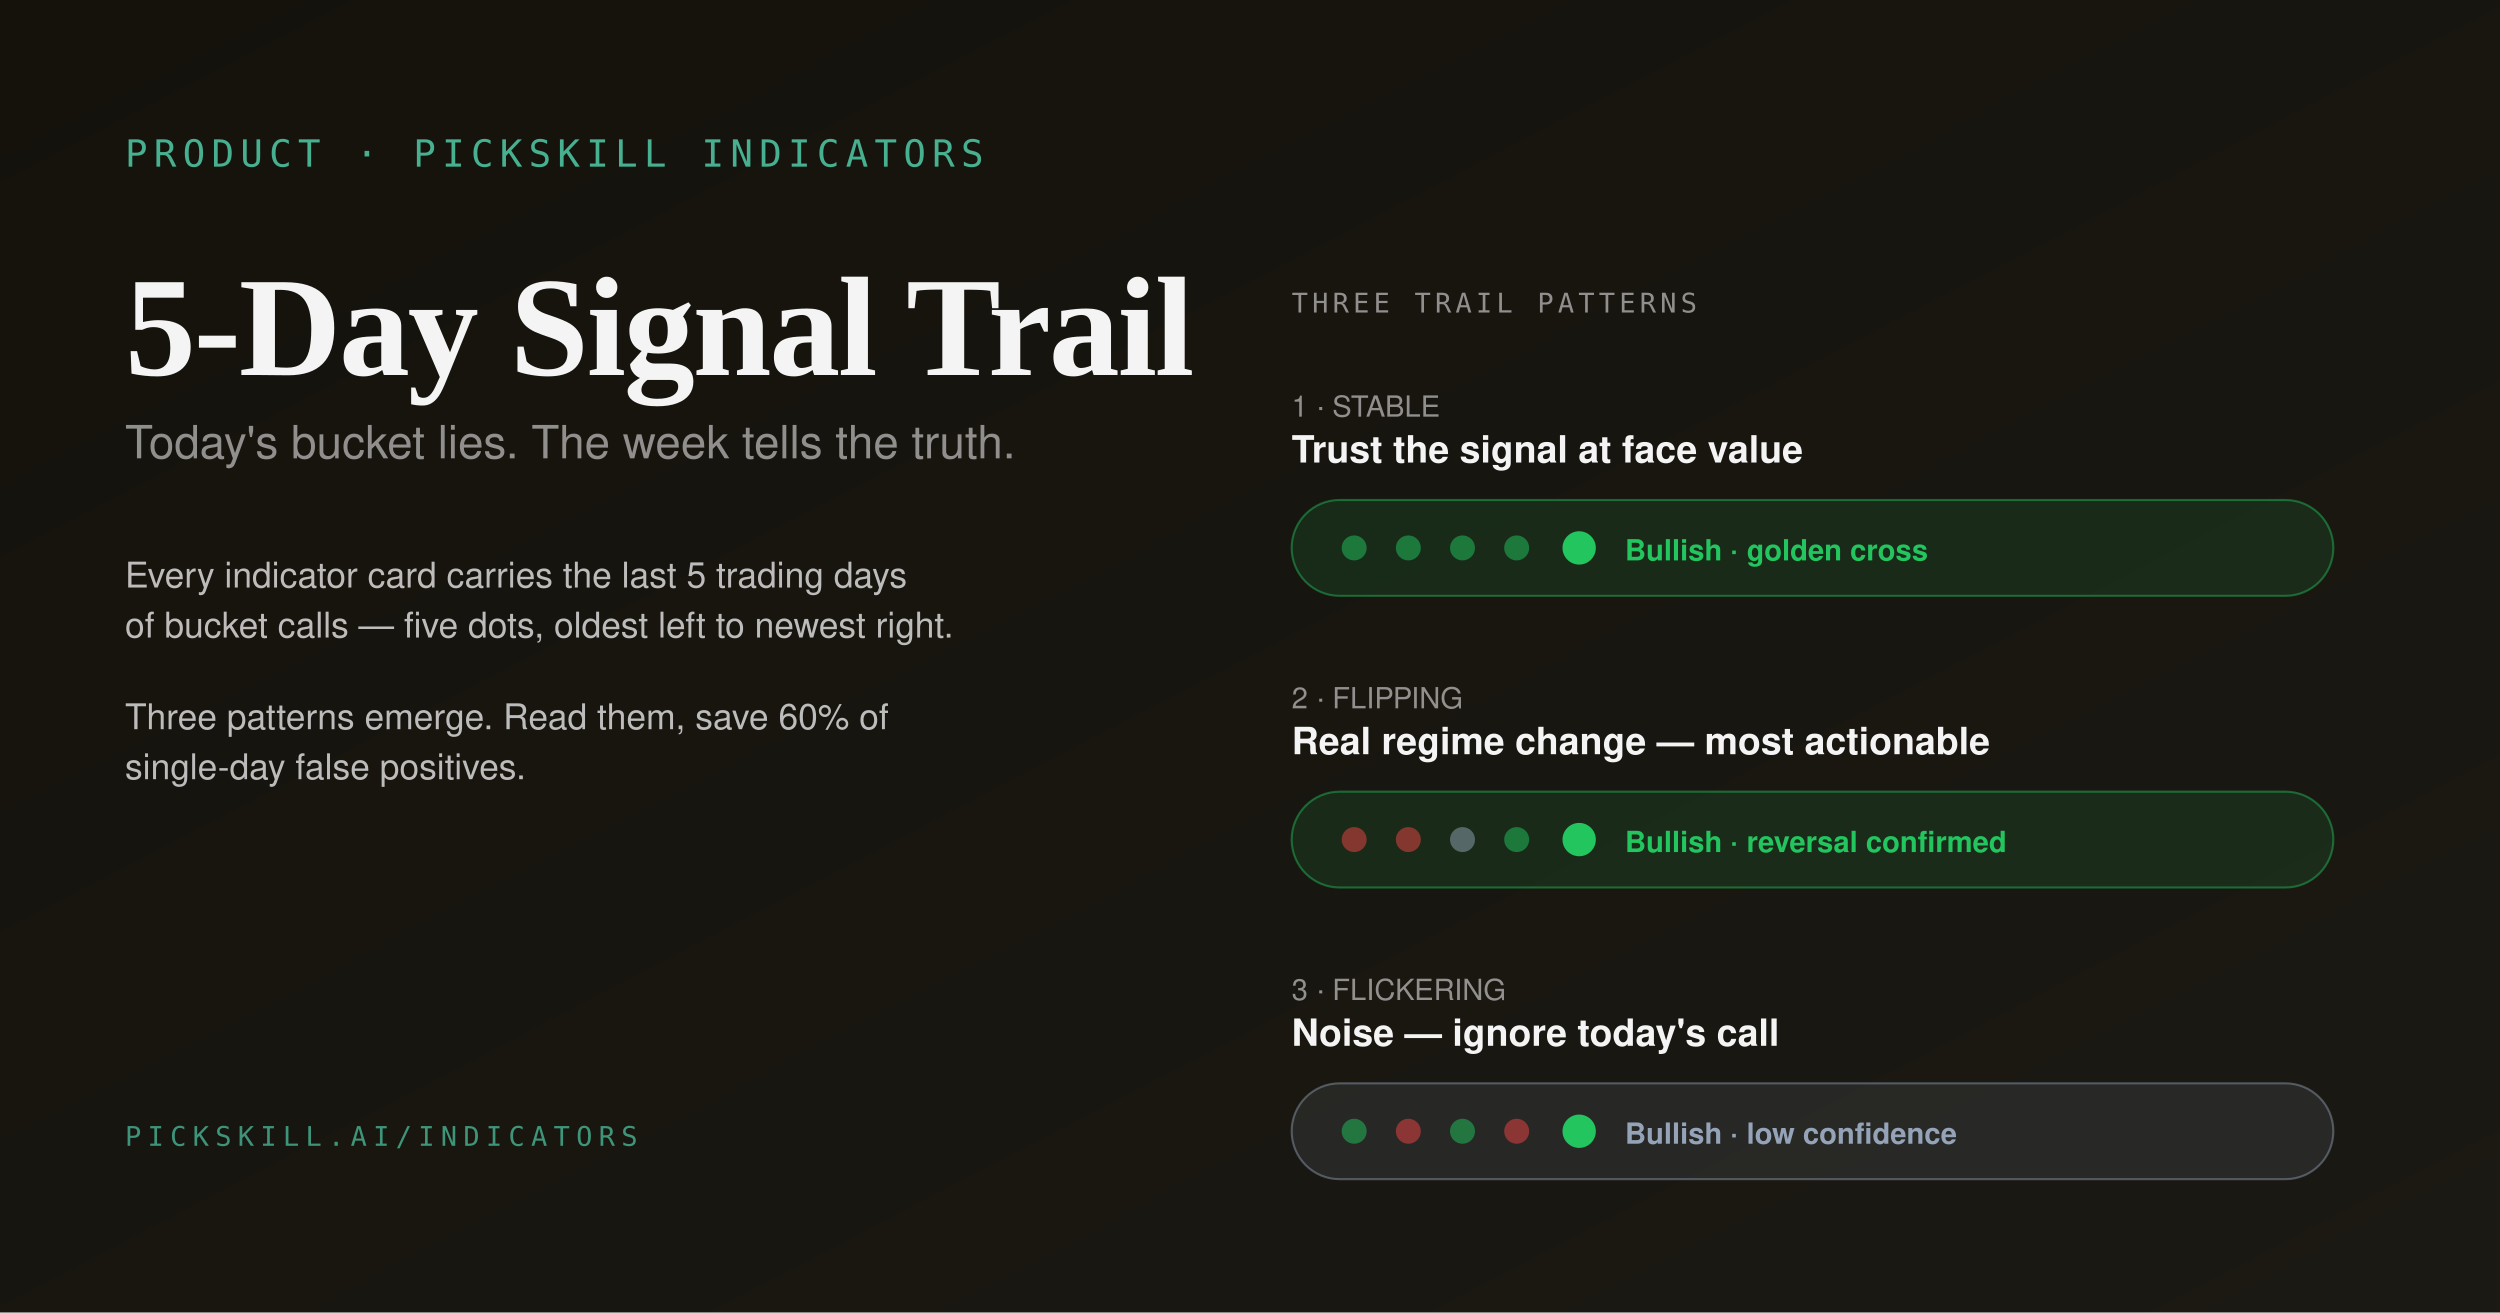
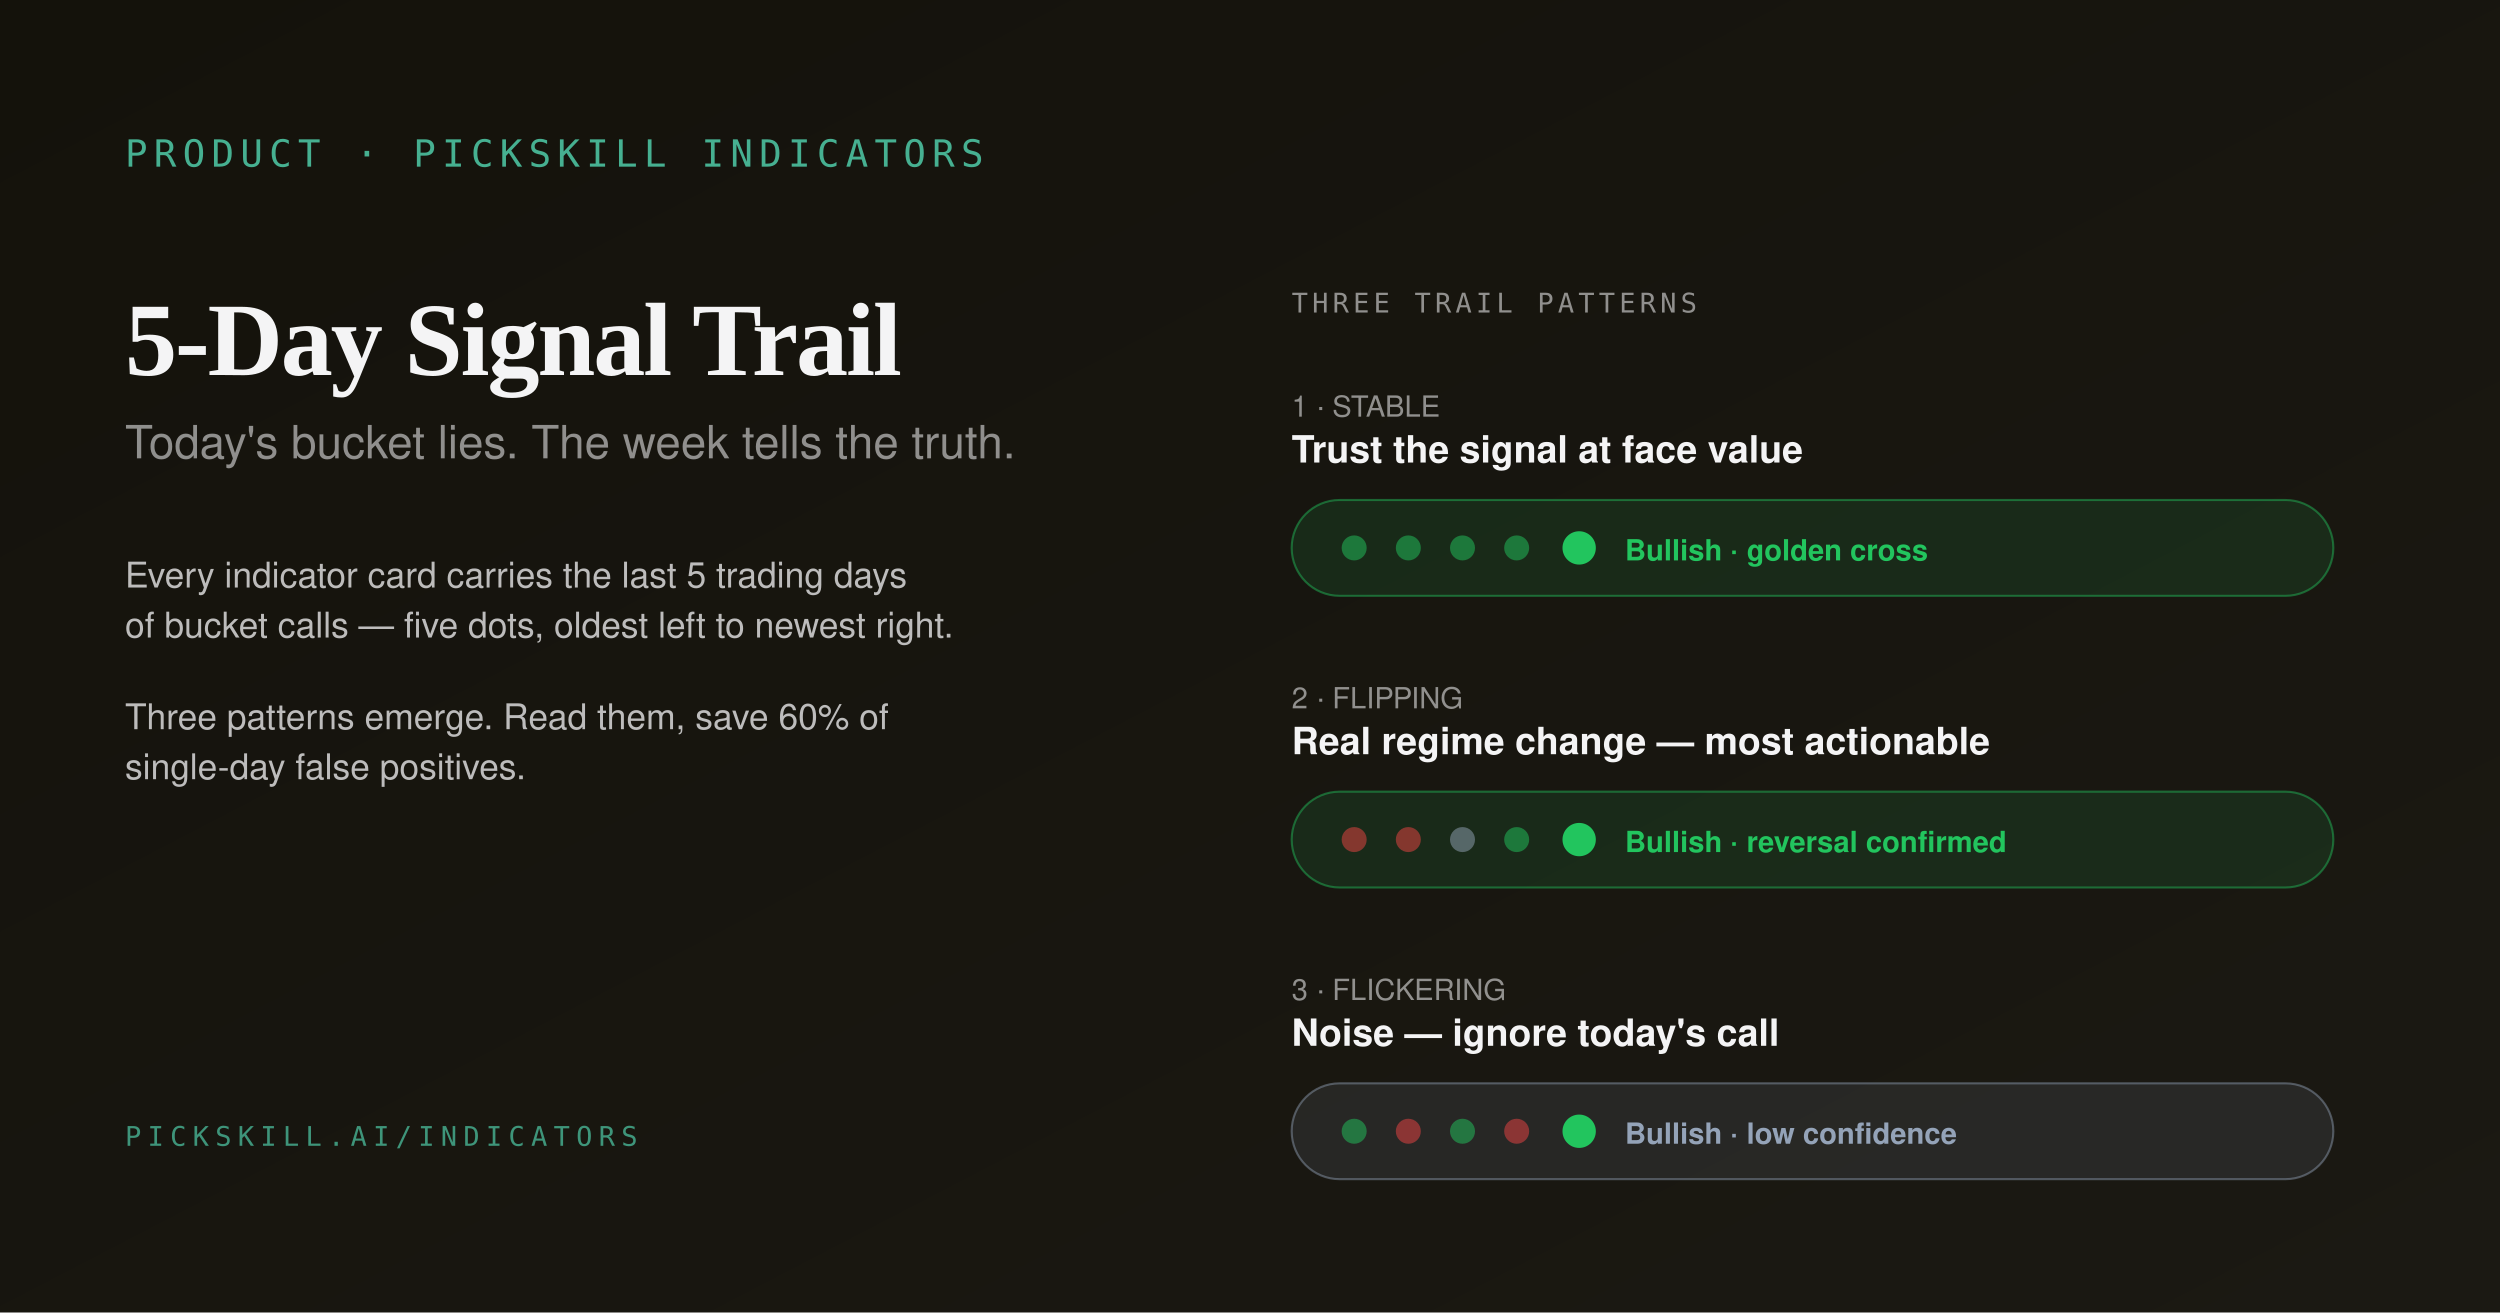
<svg xmlns="http://www.w3.org/2000/svg" width="1200" height="630" viewBox="0 0 1200 630">
  <defs>
    <linearGradient id="bg" x1="0" y1="0" x2="1" y2="1">
      <stop offset="0%" stop-color="#14120b" />
      <stop offset="100%" stop-color="#1b1913" />
    </linearGradient>
    <filter id="glow" x="-50%" y="-50%" width="200%" height="200%">
      <feGaussianBlur stdDeviation="3" result="b" />
      <feMerge>
        <feMergeNode in="b" />
        <feMergeNode in="SourceGraphic" />
      </feMerge>
    </filter>
  </defs>
  <rect width="1200" height="630" fill="url(#bg)" />
  <text x="60" y="80" font-family="ui-monospace, 'SF Mono', Menlo, Consolas, monospace" font-size="18" fill="#4FCBA8" letter-spacing="3" opacity="0.85">PRODUCT · PICKSKILL INDICATORS</text>
-   <text x="60" y="180" font-family="Georgia, 'Times New Roman', serif" font-size="68" font-weight="600" fill="#F4F4F5" letter-spacing="-1">5-Day Signal Trail</text>
+   <text x="60" y="180" font-family="Georgia, 'Times New Roman', serif" font-size="50" font-weight="600" fill="#F4F4F5" letter-spacing="-1">5-Day Signal Trail</text>
  <text x="60" y="220" font-family="Helvetica, Arial, sans-serif" font-size="22" fill="#F4F4F5" opacity="0.55">Today's bucket lies. The week tells the truth.</text>
  <text x="60" y="282" font-family="Helvetica, Arial, sans-serif" font-size="17" fill="#F4F4F5" opacity="0.75">Every indicator card carries the last 5 trading days</text>
  <text x="60" y="306" font-family="Helvetica, Arial, sans-serif" font-size="17" fill="#F4F4F5" opacity="0.75">of bucket calls — five dots, oldest left to newest right.</text>
  <text x="60" y="350" font-family="Helvetica, Arial, sans-serif" font-size="17" fill="#F4F4F5" opacity="0.75">Three patterns emerge. Read them, save 60% of</text>
  <text x="60" y="374" font-family="Helvetica, Arial, sans-serif" font-size="17" fill="#F4F4F5" opacity="0.75">single-day false positives.</text>
  <text x="60" y="550" font-family="ui-monospace, 'SF Mono', Menlo, monospace" font-size="13" fill="#4FCBA8" letter-spacing="3" opacity="0.7">PICKSKILL.AI/INDICATORS</text>
  <g transform="translate(620,150)">
    <text x="0" y="0" font-family="ui-monospace, 'SF Mono', Menlo, monospace" font-size="13" fill="#F4F4F5" opacity="0.55" letter-spacing="2">THREE TRAIL PATTERNS</text>
    <g transform="translate(0,30)">
      <text x="0" y="20" font-family="Helvetica, Arial, sans-serif" font-size="14" fill="#F4F4F5" opacity="0.55">1 · STABLE</text>
      <text x="0" y="42" font-family="Helvetica, Arial, sans-serif" font-size="18" fill="#F4F4F5" font-weight="600">Trust the signal at face value</text>
      <g transform="translate(0,60)">
        <rect x="0" y="0" width="500" height="46" rx="23" fill="#22c55e" fill-opacity="0.12" stroke="#22c55e" stroke-opacity="0.45" />
        <circle cx="30" cy="23" r="6" fill="#22c55e" opacity="0.5" />
        <circle cx="56" cy="23" r="6" fill="#22c55e" opacity="0.5" />
        <circle cx="82" cy="23" r="6" fill="#22c55e" opacity="0.5" />
        <circle cx="108" cy="23" r="6" fill="#22c55e" opacity="0.5" />
        <circle cx="138" cy="23" r="8" fill="#22c55e" />
        <text x="160" y="29" font-family="Helvetica, Arial, sans-serif" font-size="14" fill="#22c55e" font-weight="600">Bullish · golden cross</text>
      </g>
    </g>
    <g transform="translate(0,170)">
      <text x="0" y="20" font-family="Helvetica, Arial, sans-serif" font-size="14" fill="#F4F4F5" opacity="0.55">2 · FLIPPING</text>
      <text x="0" y="42" font-family="Helvetica, Arial, sans-serif" font-size="18" fill="#F4F4F5" font-weight="600">Real regime change — most actionable</text>
      <g transform="translate(0,60)">
        <rect x="0" y="0" width="500" height="46" rx="23" fill="#22c55e" fill-opacity="0.12" stroke="#22c55e" stroke-opacity="0.45" />
        <circle cx="30" cy="23" r="6" fill="#ef4444" opacity="0.5" />
        <circle cx="56" cy="23" r="6" fill="#ef4444" opacity="0.5" />
        <circle cx="82" cy="23" r="6" fill="#94a3b8" opacity="0.5" />
        <circle cx="108" cy="23" r="6" fill="#22c55e" opacity="0.5" />
        <circle cx="138" cy="23" r="8" fill="#22c55e" />
        <text x="160" y="29" font-family="Helvetica, Arial, sans-serif" font-size="14" fill="#22c55e" font-weight="600">Bullish · reversal confirmed</text>
      </g>
    </g>
    <g transform="translate(0,310)">
      <text x="0" y="20" font-family="Helvetica, Arial, sans-serif" font-size="14" fill="#F4F4F5" opacity="0.55">3 · FLICKERING</text>
      <text x="0" y="42" font-family="Helvetica, Arial, sans-serif" font-size="18" fill="#F4F4F5" font-weight="600">Noise — ignore today's call</text>
      <g transform="translate(0,60)">
        <rect x="0" y="0" width="500" height="46" rx="23" fill="#94a3b8" fill-opacity="0.12" stroke="#94a3b8" stroke-opacity="0.45" />
        <circle cx="30" cy="23" r="6" fill="#22c55e" opacity="0.5" />
        <circle cx="56" cy="23" r="6" fill="#ef4444" opacity="0.5" />
        <circle cx="82" cy="23" r="6" fill="#22c55e" opacity="0.5" />
        <circle cx="108" cy="23" r="6" fill="#ef4444" opacity="0.5" />
        <circle cx="138" cy="23" r="8" fill="#22c55e" />
        <text x="160" y="29" font-family="Helvetica, Arial, sans-serif" font-size="14" fill="#94a3b8" font-weight="600">Bullish · low confidence</text>
      </g>
    </g>
  </g>
</svg>
